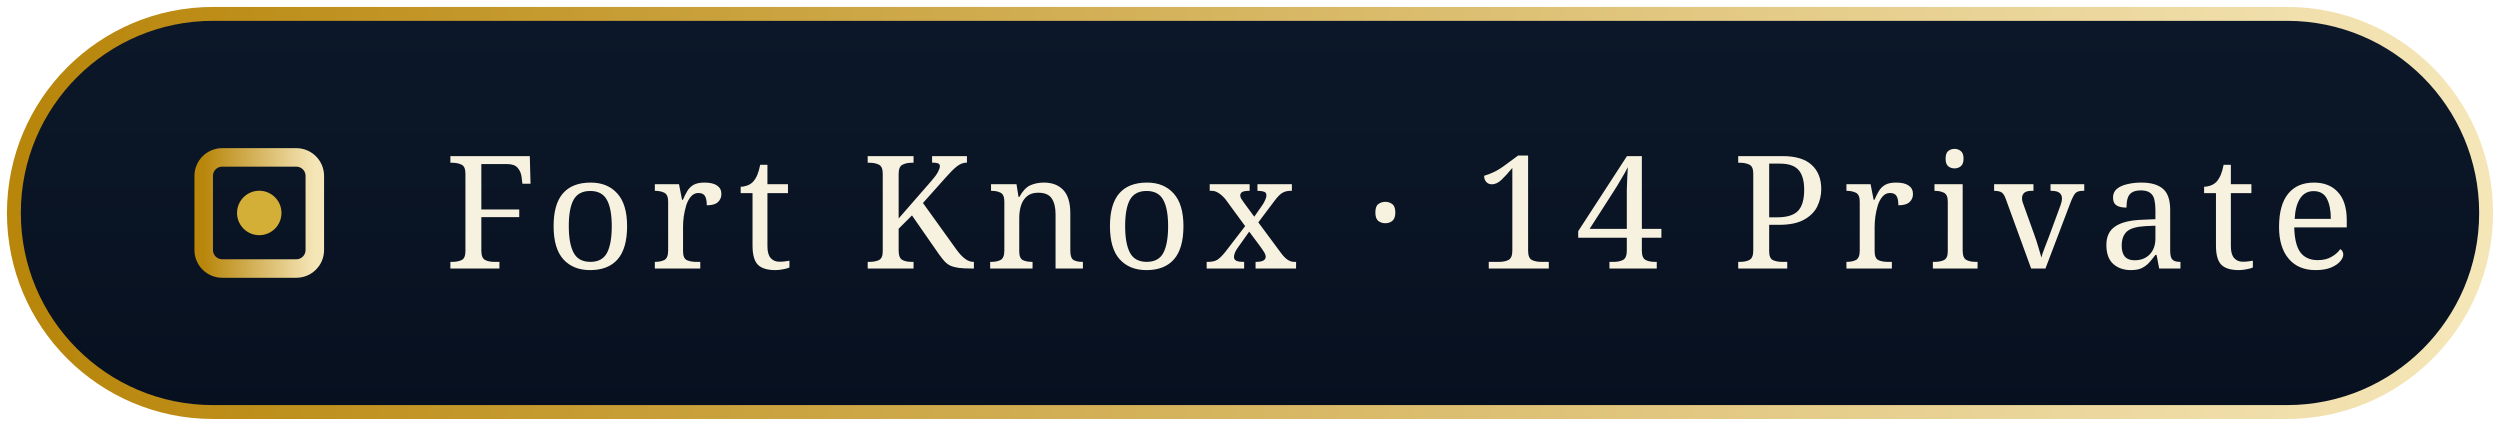
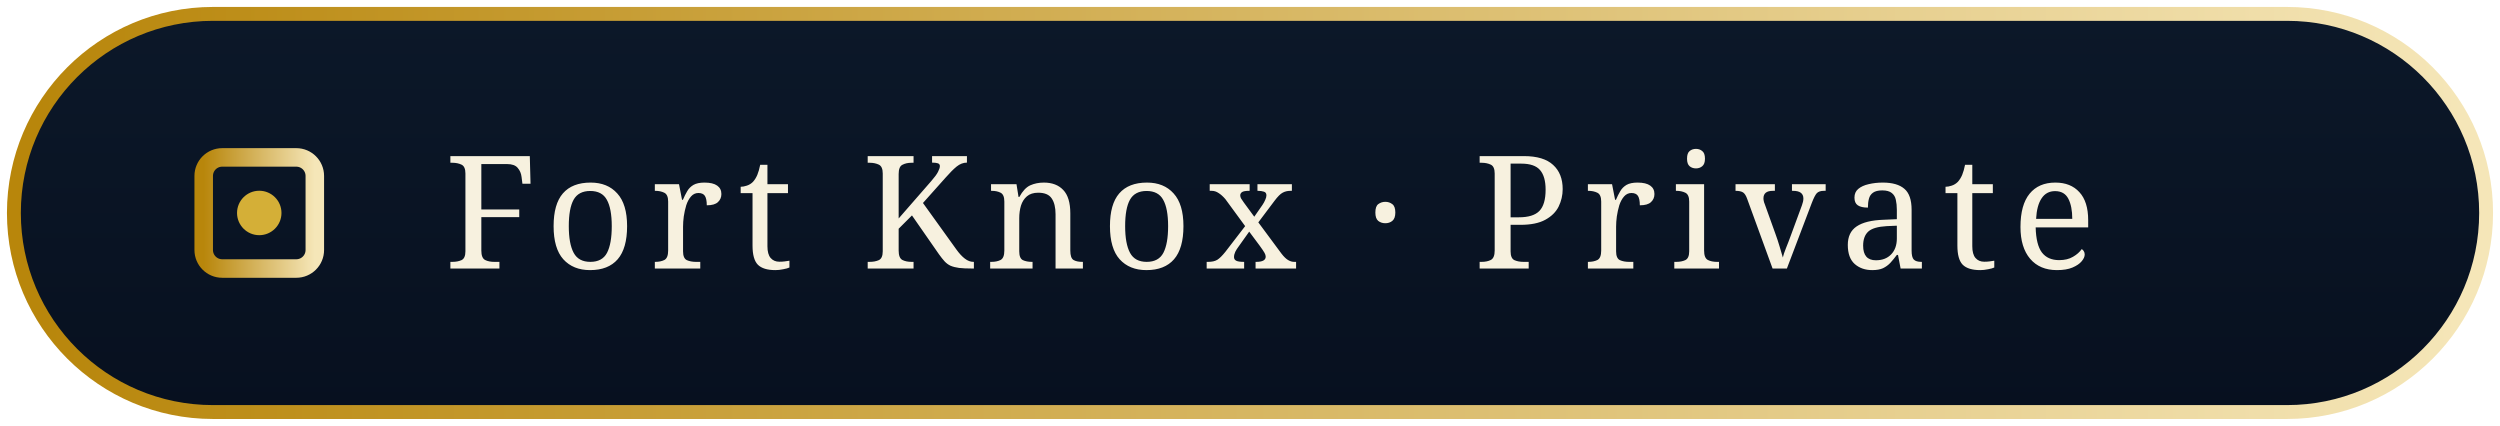
- <svg xmlns="http://www.w3.org/2000/svg" width="270" height="46" viewBox="0 0 270 46" role="img" aria-label="Fort Knox - 14 Private">
+ <svg xmlns="http://www.w3.org/2000/svg" width="270" height="46" viewBox="0 0 270 46" role="img" aria-label="Fort Knox - Private">
  <defs>
    <linearGradient id="b" x1="0" y1="0" x2="0" y2="1">
      <stop offset="0%" stop-color="#0c1829" />
      <stop offset="100%" stop-color="#07101f" />
    </linearGradient>
    <linearGradient id="gold" x1="0" y1="0" x2="1" y2="0">
      <stop offset="0%" stop-color="#b8860b" />
      <stop offset="100%" stop-color="#f5e6b8" />
    </linearGradient>
  </defs>
  <rect x="1.5" y="1.5" width="267" height="43" rx="21.5" fill="url(#b)" stroke="url(#gold)" stroke-width="1.5" />
  <rect x="22" y="17" width="12" height="12" rx="2" fill="none" stroke="url(#gold)" stroke-width="2" />
  <circle cx="28" cy="23" r="2.4" fill="#d4af37" />
-   <text x="48" y="29" font-family="Georgia, serif" font-size="17" letter-spacing="1.5" fill="#f7f1df">Fort Knox · 14 Private</text>
+   <text x="48" y="29" font-family="Georgia, serif" font-size="17" letter-spacing="1.5" fill="#f7f1df">Fort Knox · Private</text>
</svg>
